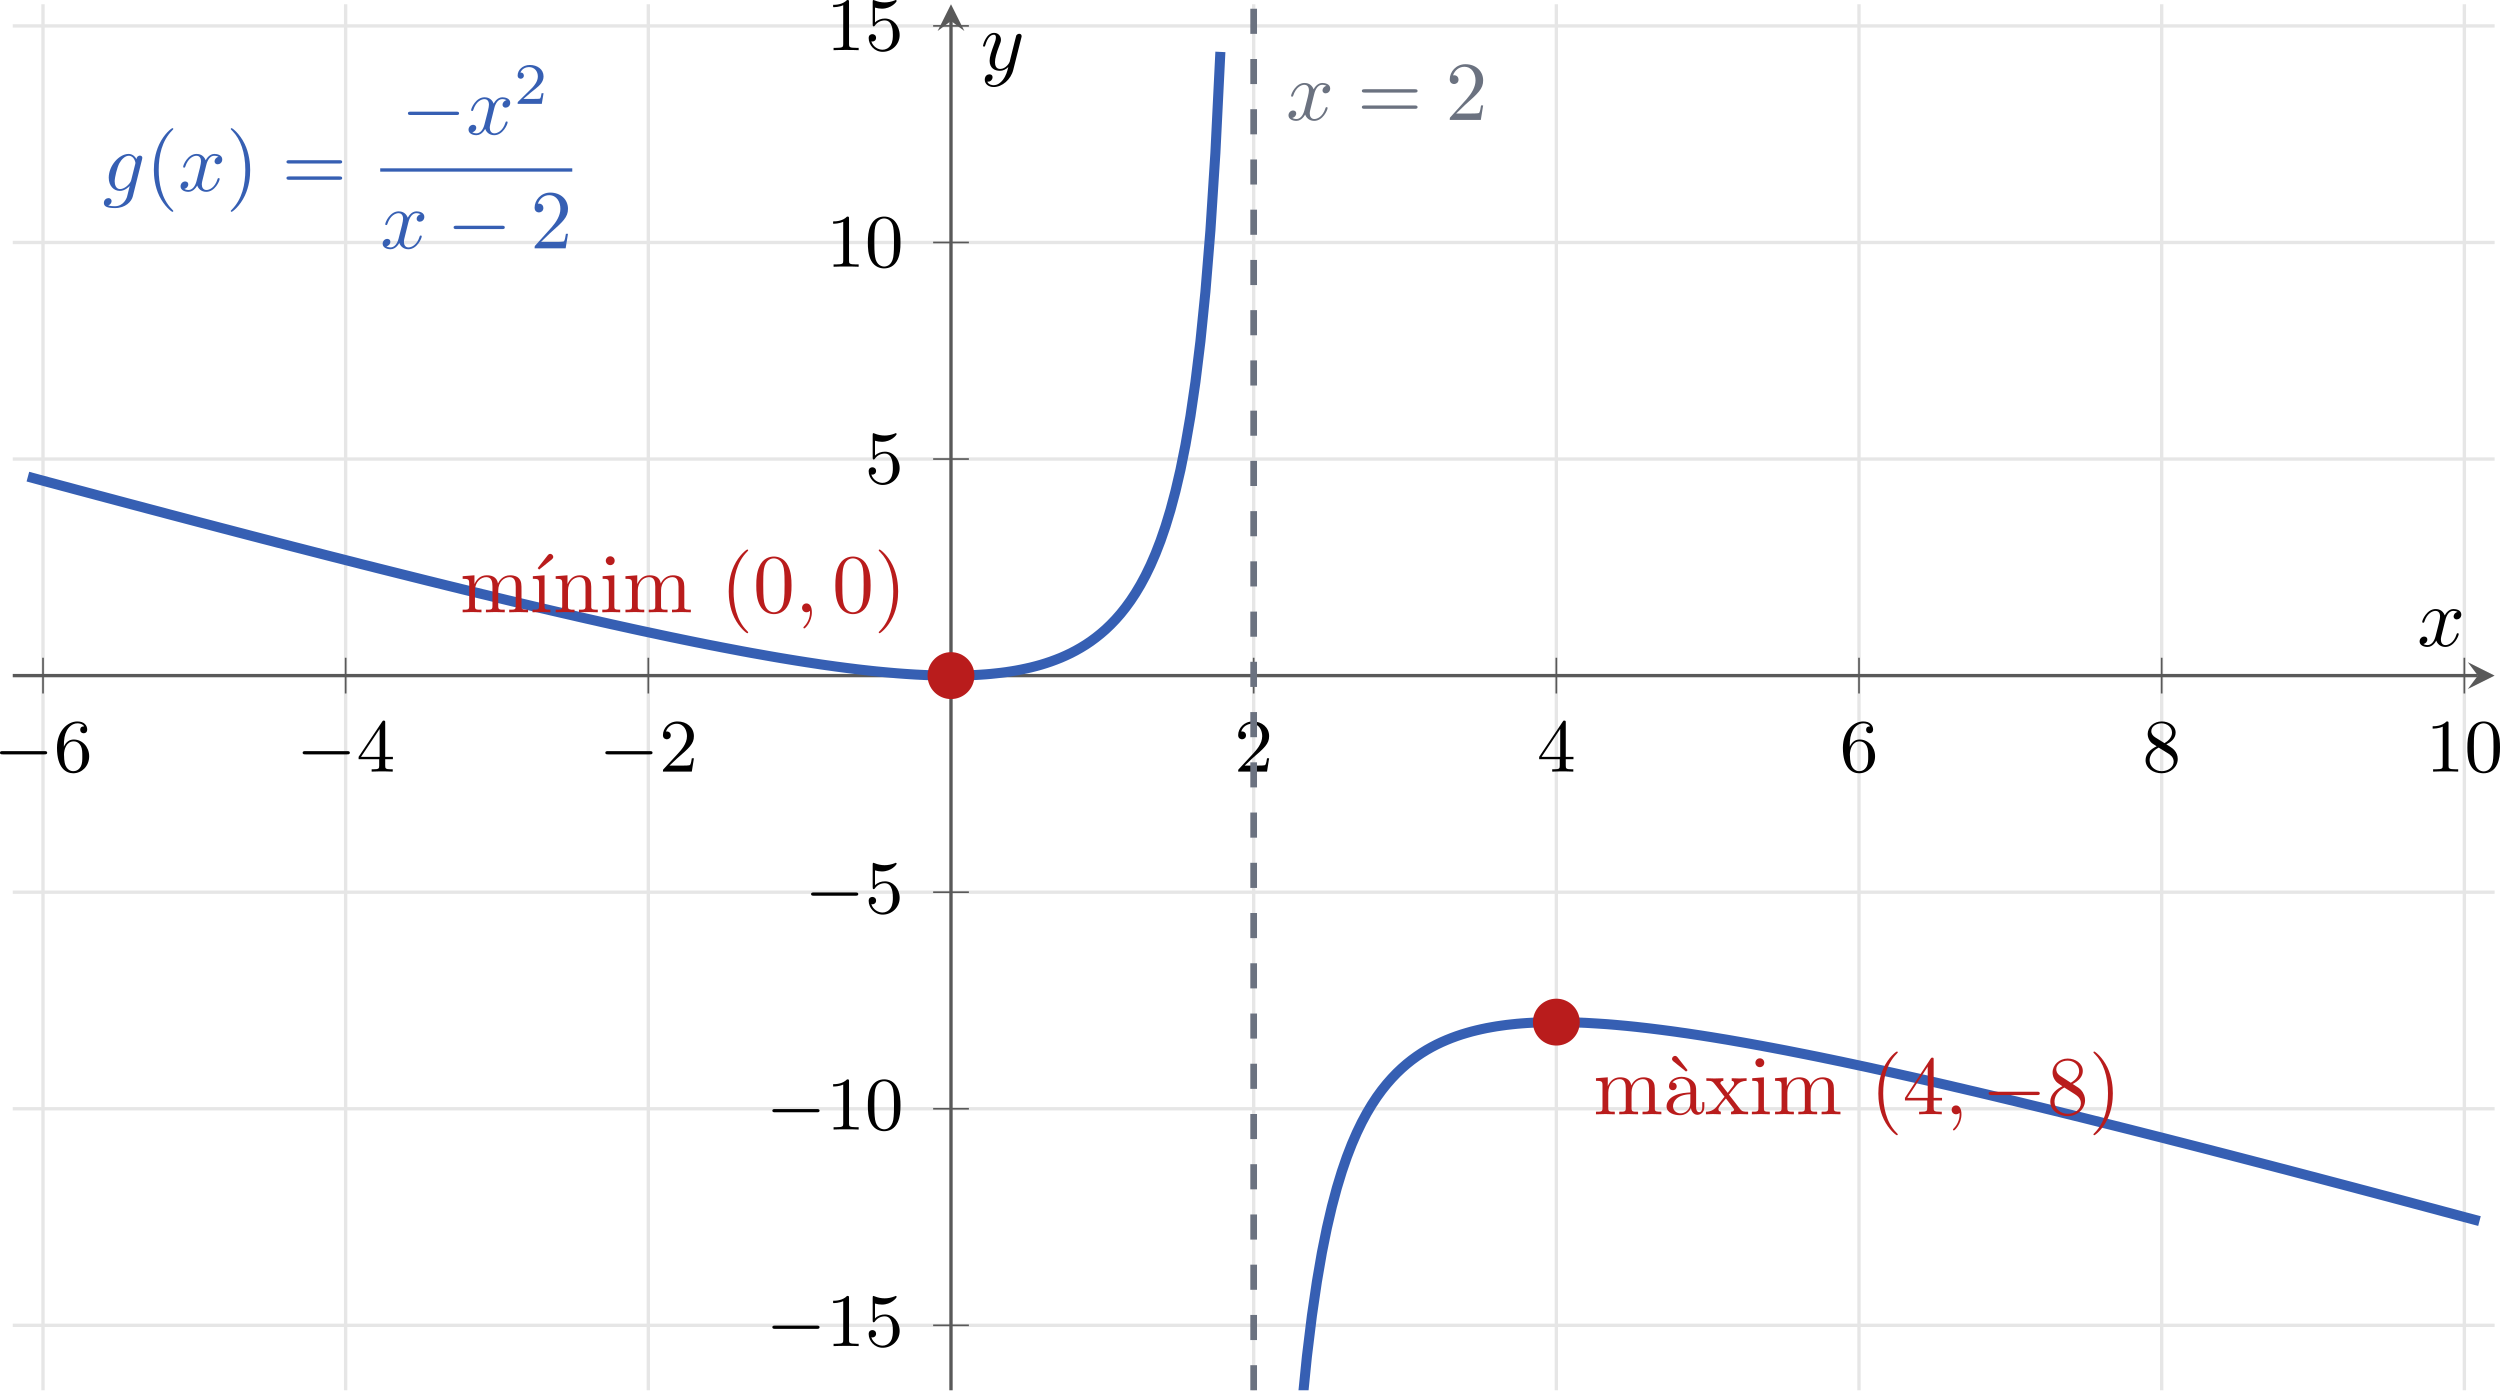
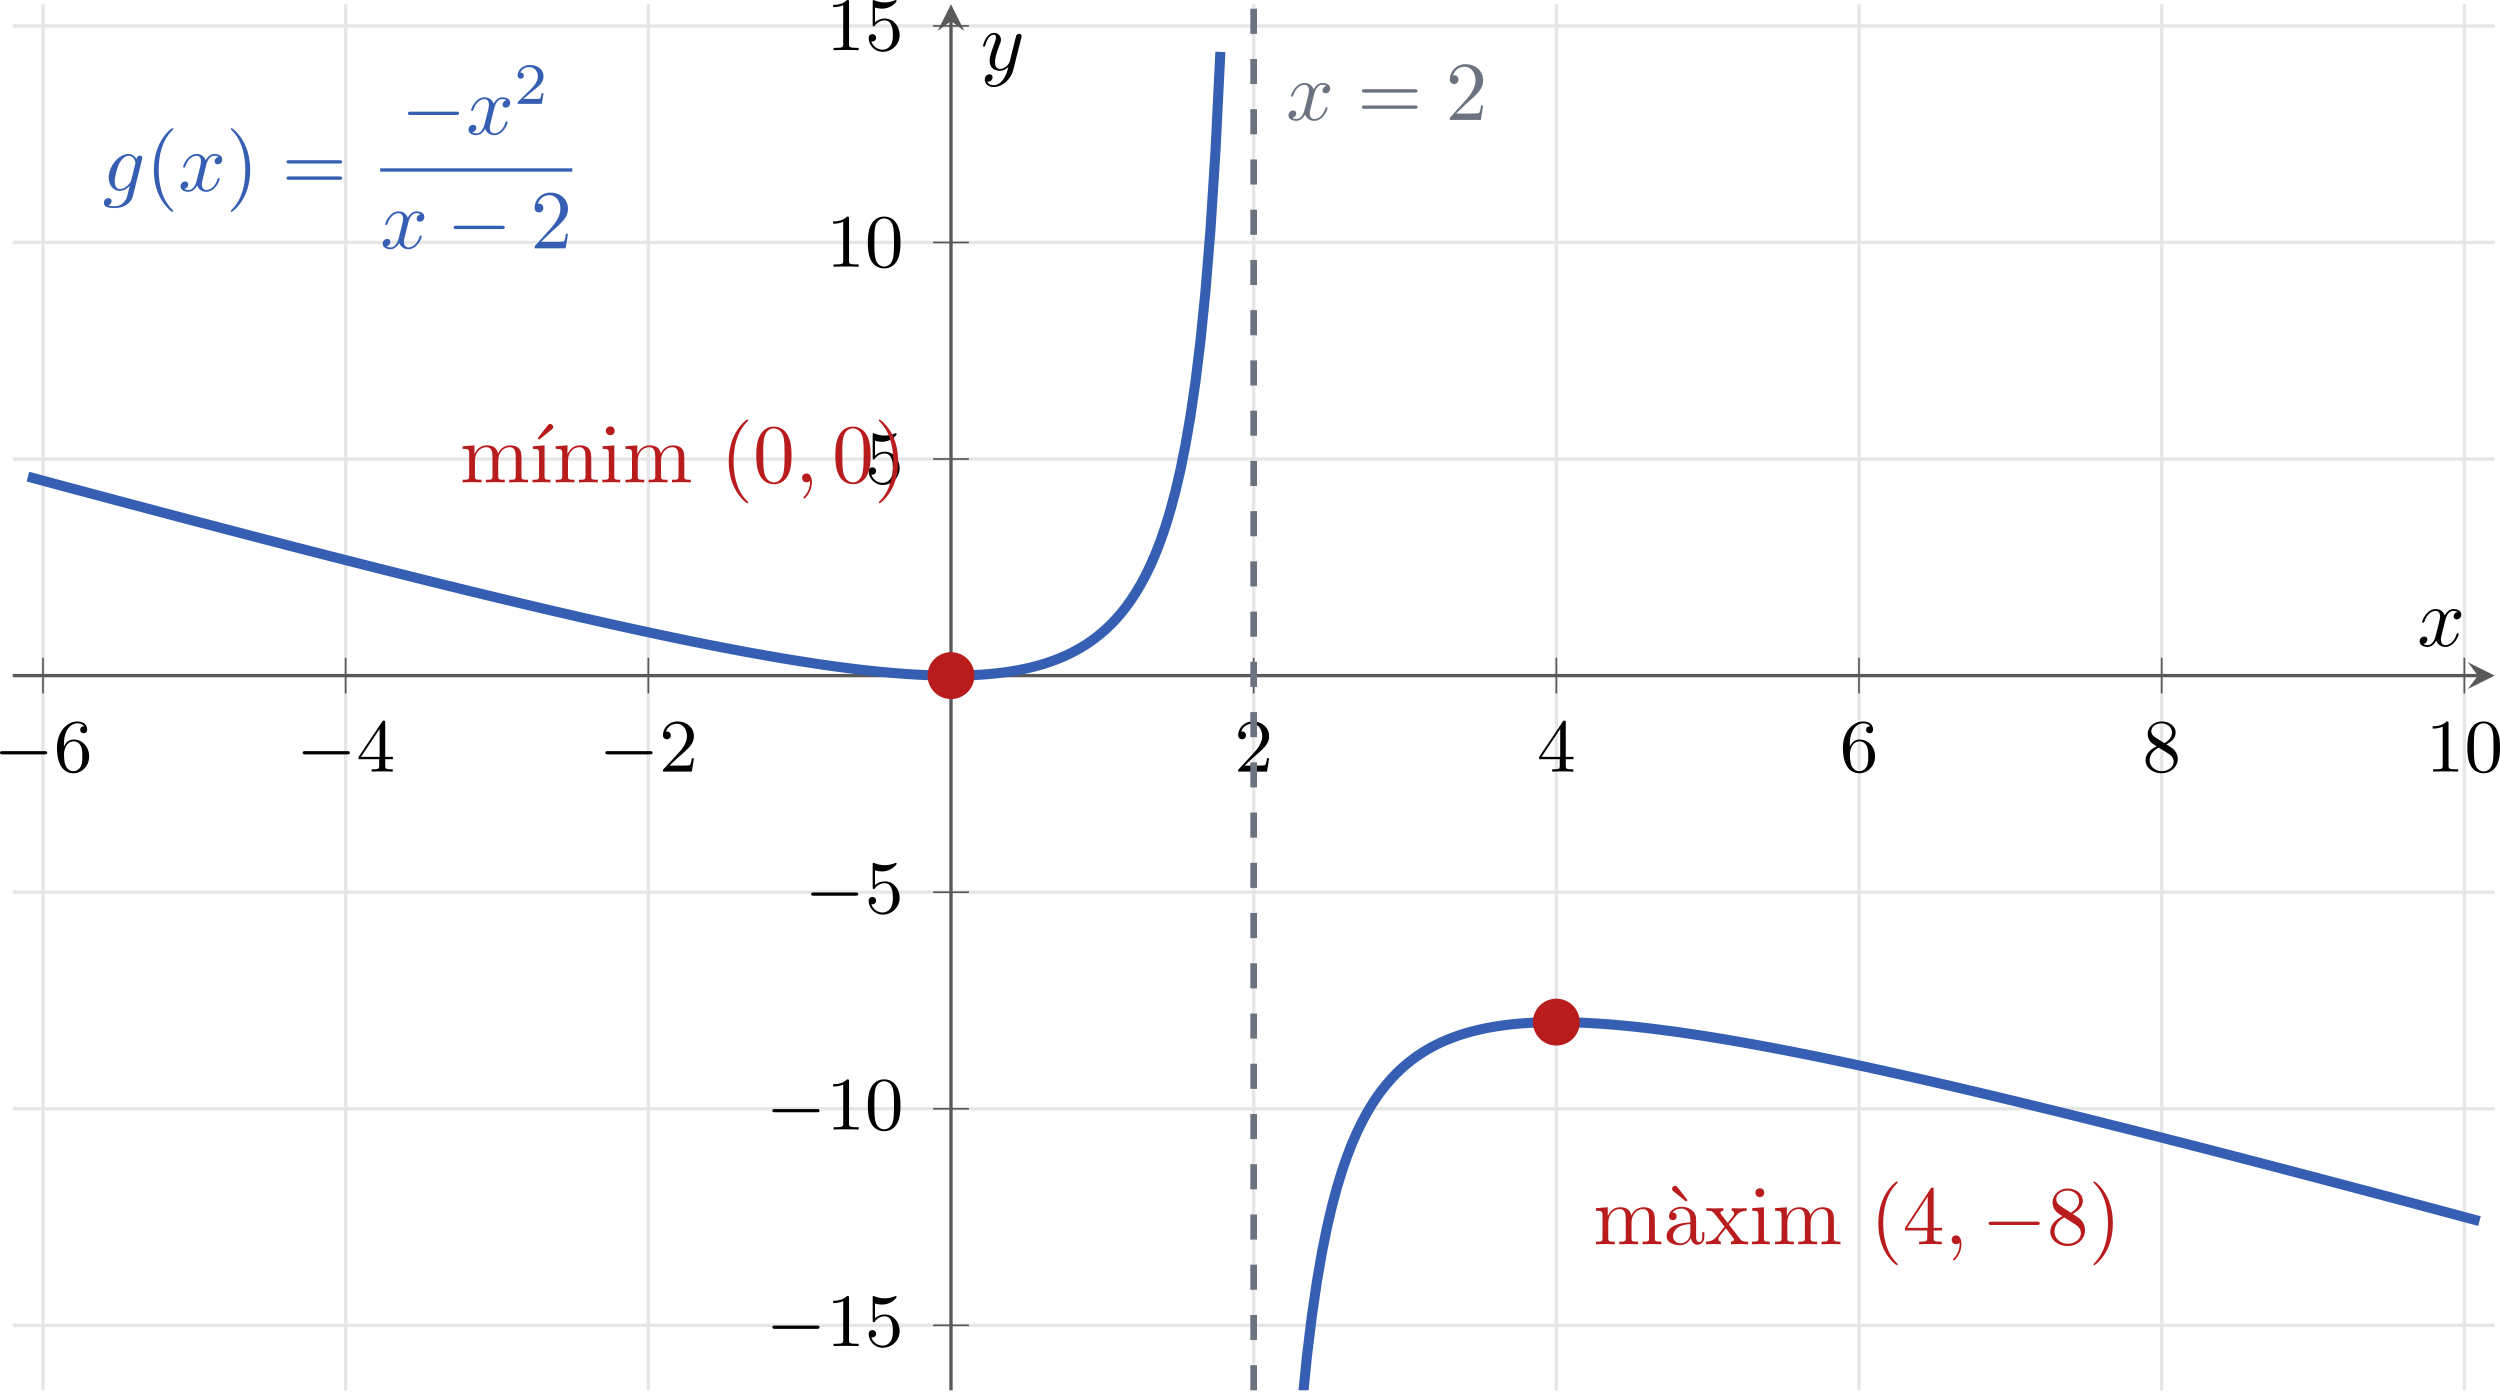
<svg xmlns="http://www.w3.org/2000/svg" xmlns:xlink="http://www.w3.org/1999/xlink" version="1.1" width="297.481pt" height="165.633pt" viewBox="-62.927 -63.891 297.481 165.633">
  <defs>
    <clipPath id="clip1">
      <path d="M-61.41 101.543H233.914V-63.387H-61.41Z" />
    </clipPath>
    <path id="g0-0" d="M6.052-2.053C6.214-2.053 6.384-2.053 6.384-2.251C6.384-2.439 6.205-2.439 6.052-2.439H1.103C.95-2.439 .771-2.439 .771-2.251C.771-2.053 .941-2.053 1.103-2.053H6.052Z" />
    <path id="g1-48" d="M4.241-2.869C4.241-3.47 4.214-4.241 3.9-4.914C3.506-5.756 2.824-5.972 2.304-5.972C1.766-5.972 1.085-5.756 .69-4.896C.403-4.277 .359-3.551 .359-2.869C.359-2.286 .377-1.417 .762-.708C1.184 .054 1.883 .197 2.295 .197C2.878 .197 3.542-.054 3.918-.879C4.187-1.479 4.241-2.152 4.241-2.869ZM2.304-.027C2.035-.027 1.39-.152 1.219-1.166C1.13-1.695 1.13-2.466 1.13-2.977C1.13-3.587 1.13-4.295 1.237-4.788C1.417-5.586 1.991-5.747 2.295-5.747C2.636-5.747 3.201-5.568 3.371-4.734C3.47-4.241 3.47-3.542 3.47-2.977C3.47-2.421 3.47-1.668 3.38-1.139C3.192-.117 2.529-.027 2.304-.027Z" />
    <path id="g1-49" d="M2.726-5.73C2.726-5.954 2.717-5.972 2.493-5.972C1.937-5.398 1.112-5.398 .834-5.398V-5.12C1.004-5.12 1.551-5.12 2.035-5.353V-.717C2.035-.386 2.008-.278 1.175-.278H.888V0C1.21-.027 2.008-.027 2.376-.027S3.551-.027 3.873 0V-.278H3.587C2.753-.278 2.726-.386 2.726-.717V-5.73Z" />
    <path id="g1-50" d="M4.142-1.587H3.891C3.873-1.47 3.802-.941 3.685-.798C3.631-.717 3.013-.717 2.833-.717H1.237L2.125-1.56C3.596-2.833 4.142-3.309 4.142-4.223C4.142-5.254 3.291-5.972 2.188-5.972C1.157-5.972 .457-5.156 .457-4.34C.457-3.891 .843-3.847 .924-3.847C1.121-3.847 1.39-3.99 1.39-4.313C1.39-4.582 1.201-4.779 .924-4.779C.879-4.779 .852-4.779 .816-4.77C1.031-5.407 1.605-5.694 2.089-5.694C3.004-5.694 3.318-4.842 3.318-4.223C3.318-3.309 2.627-2.564 2.197-2.098L.556-.323C.457-.224 .457-.206 .457 0H3.891L4.142-1.587Z" />
    <path id="g1-52" d="M.26-1.757V-1.479H2.708V-.708C2.708-.377 2.681-.278 2.008-.278H1.811V0C2.376-.027 3.004-.027 3.067-.027C3.111-.027 3.757-.027 4.322 0V-.278H4.125C3.452-.278 3.425-.377 3.425-.708V-1.479H4.34V-1.757H3.425V-5.828C3.425-6.007 3.425-6.07 3.255-6.07C3.147-6.07 3.138-6.061 3.058-5.936L.26-1.757ZM.547-1.757L2.762-5.075V-1.757H.547Z" />
    <path id="g1-53" d="M.933-3.093C.933-2.932 .933-2.833 1.058-2.833C1.13-2.833 1.157-2.869 1.21-2.95C1.479-3.327 1.91-3.542 2.376-3.542C3.335-3.542 3.335-2.161 3.335-1.838C3.335-1.56 3.335-1.004 3.084-.601C2.842-.224 2.466-.054 2.116-.054C1.587-.054 .986-.386 .771-1.049C.78-1.049 .834-1.031 .897-1.031C1.076-1.031 1.336-1.148 1.336-1.47C1.336-1.748 1.139-1.91 .897-1.91C.708-1.91 .457-1.802 .457-1.444C.457-.628 1.139 .197 2.134 .197C3.219 .197 4.142-.681 4.142-1.793C4.142-2.878 3.371-3.766 2.394-3.766C1.964-3.766 1.524-3.622 1.21-3.3V-5.066C1.479-4.985 1.757-4.94 2.035-4.94C3.138-4.94 3.784-5.738 3.784-5.855C3.784-5.936 3.73-5.972 3.685-5.972C3.667-5.972 3.649-5.972 3.569-5.927C3.147-5.756 2.735-5.685 2.358-5.685C1.973-5.685 1.569-5.756 1.157-5.927C1.067-5.972 1.049-5.972 1.04-5.972C.933-5.972 .933-5.882 .933-5.73V-3.093Z" />
    <path id="g1-54" d="M1.201-2.968C1.201-3.882 1.3-4.394 1.542-4.86C1.722-5.227 2.161-5.747 2.824-5.747C3.004-5.747 3.416-5.712 3.622-5.389C3.291-5.389 3.147-5.218 3.147-4.976C3.147-4.743 3.309-4.564 3.56-4.564S3.981-4.725 3.981-4.994C3.981-5.496 3.622-5.972 2.806-5.972C1.65-5.972 .386-4.833 .386-2.833C.386-.403 1.479 .197 2.322 .197C3.318 .197 4.214-.637 4.214-1.82C4.214-2.959 3.389-3.82 2.376-3.82C1.838-3.82 1.453-3.506 1.201-2.968ZM2.313-.054C1.802-.054 1.506-.475 1.399-.735C1.228-1.139 1.219-1.883 1.219-2.026C1.219-2.627 1.497-3.596 2.358-3.596C2.502-3.596 2.941-3.596 3.228-3.04C3.398-2.699 3.398-2.26 3.398-1.829S3.398-.959 3.228-.628C2.95-.117 2.555-.054 2.313-.054Z" />
    <path id="g1-56" d="M1.542-4.071C1.273-4.241 1.067-4.483 1.067-4.815C1.067-5.398 1.695-5.747 2.286-5.747C2.977-5.747 3.533-5.263 3.533-4.636S2.995-3.596 2.636-3.389L1.542-4.071ZM2.86-3.246C3.309-3.461 3.963-3.909 3.963-4.636C3.963-5.478 3.12-5.972 2.313-5.972C1.372-5.972 .637-5.299 .637-4.474C.637-4.133 .762-3.811 .977-3.551C1.13-3.38 1.184-3.344 1.704-3.013C.915-2.636 .386-2.089 .386-1.354C.386-.403 1.327 .197 2.295 .197C3.335 .197 4.214-.538 4.214-1.506C4.214-2.376 3.551-2.806 3.327-2.95C3.228-3.022 2.968-3.183 2.86-3.246ZM1.946-2.86L3.075-2.161C3.282-2.026 3.73-1.739 3.73-1.193C3.73-.484 3.013-.054 2.304-.054C1.524-.054 .87-.61 .87-1.354C.87-2 1.318-2.537 1.946-2.86Z" />
    <path id="g2-0" d="M6.565-2.291C6.735-2.291 6.914-2.291 6.914-2.491S6.735-2.69 6.565-2.69H1.176C1.006-2.69 .827-2.69 .827-2.491S1.006-2.291 1.176-2.291H6.565Z" />
    <path id="g3-59" d="M2.022-.01C2.022-.667 1.773-1.056 1.385-1.056C1.056-1.056 .857-.807 .857-.528C.857-.259 1.056 0 1.385 0C1.504 0 1.634-.04 1.733-.13C1.763-.149 1.773-.159 1.783-.159S1.803-.149 1.803-.01C1.803 .727 1.455 1.325 1.126 1.654C1.016 1.763 1.016 1.783 1.016 1.813C1.016 1.883 1.066 1.923 1.116 1.923C1.225 1.923 2.022 1.156 2.022-.01Z" />
    <path id="g3-103" d="M4.692-3.756C4.702-3.816 4.722-3.866 4.722-3.935C4.722-4.105 4.603-4.204 4.433-4.204C4.334-4.204 4.065-4.134 4.025-3.776C3.846-4.144 3.497-4.403 3.098-4.403C1.963-4.403 .727-3.009 .727-1.574C.727-.588 1.335 0 2.052 0C2.64 0 3.108-.468 3.208-.578L3.218-.568C3.009 .319 2.889 .727 2.889 .747C2.849 .837 2.511 1.823 1.455 1.823C1.265 1.823 .936 1.813 .658 1.724C.956 1.634 1.066 1.375 1.066 1.205C1.066 1.046 .956 .857 .687 .857C.468 .857 .149 1.036 .149 1.435C.149 1.843 .518 2.042 1.474 2.042C2.72 2.042 3.437 1.265 3.587 .667L4.692-3.756ZM3.397-1.275C3.337-1.016 3.108-.767 2.889-.578C2.68-.399 2.371-.219 2.082-.219C1.584-.219 1.435-.737 1.435-1.136C1.435-1.614 1.724-2.79 1.993-3.298C2.262-3.786 2.69-4.184 3.108-4.184C3.766-4.184 3.905-3.377 3.905-3.328S3.885-3.218 3.875-3.178L3.397-1.275Z" />
    <path id="g3-120" d="M3.328-3.009C3.387-3.268 3.616-4.184 4.314-4.184C4.364-4.184 4.603-4.184 4.812-4.055C4.533-4.005 4.334-3.756 4.334-3.517C4.334-3.357 4.443-3.168 4.712-3.168C4.932-3.168 5.25-3.347 5.25-3.746C5.25-4.264 4.663-4.403 4.324-4.403C3.746-4.403 3.397-3.875 3.278-3.646C3.029-4.304 2.491-4.403 2.202-4.403C1.166-4.403 .598-3.118 .598-2.869C.598-2.77 .697-2.77 .717-2.77C.797-2.77 .827-2.79 .847-2.879C1.186-3.935 1.843-4.184 2.182-4.184C2.371-4.184 2.72-4.095 2.72-3.517C2.72-3.208 2.55-2.54 2.182-1.146C2.022-.528 1.674-.11 1.235-.11C1.176-.11 .946-.11 .737-.239C.986-.289 1.205-.498 1.205-.777C1.205-1.046 .986-1.126 .837-1.126C.538-1.126 .289-.867 .289-.548C.289-.09 .787 .11 1.225 .11C1.883 .11 2.242-.588 2.271-.648C2.391-.279 2.75 .11 3.347 .11C4.374 .11 4.941-1.176 4.941-1.425C4.941-1.524 4.852-1.524 4.822-1.524C4.732-1.524 4.712-1.484 4.692-1.415C4.364-.349 3.686-.11 3.367-.11C2.979-.11 2.819-.428 2.819-.767C2.819-.986 2.879-1.205 2.989-1.644L3.328-3.009Z" />
    <path id="g3-121" d="M4.842-3.796C4.882-3.935 4.882-3.955 4.882-4.025C4.882-4.204 4.742-4.294 4.593-4.294C4.493-4.294 4.334-4.234 4.244-4.085C4.224-4.035 4.144-3.726 4.105-3.547C4.035-3.288 3.965-3.019 3.905-2.75L3.457-.956C3.417-.807 2.989-.11 2.331-.11C1.823-.11 1.714-.548 1.714-.917C1.714-1.375 1.883-1.993 2.222-2.869C2.381-3.278 2.421-3.387 2.421-3.587C2.421-4.035 2.102-4.403 1.604-4.403C.658-4.403 .289-2.959 .289-2.869C.289-2.77 .389-2.77 .408-2.77C.508-2.77 .518-2.79 .568-2.949C.837-3.885 1.235-4.184 1.574-4.184C1.654-4.184 1.823-4.184 1.823-3.866C1.823-3.616 1.724-3.357 1.654-3.168C1.255-2.112 1.076-1.544 1.076-1.076C1.076-.189 1.704 .11 2.291 .11C2.68 .11 3.019-.06 3.298-.339C3.168 .179 3.049 .667 2.65 1.196C2.391 1.534 2.012 1.823 1.554 1.823C1.415 1.823 .966 1.793 .797 1.405C.956 1.405 1.086 1.405 1.225 1.285C1.325 1.196 1.425 1.066 1.425 .877C1.425 .568 1.156 .528 1.056 .528C.827 .528 .498 .687 .498 1.176C.498 1.674 .936 2.042 1.554 2.042C2.58 2.042 3.606 1.136 3.885 .01L4.842-3.796Z" />
    <path id="g4-16" d="M1.763-4.403L.369-4.294V-3.985C1.016-3.985 1.106-3.925 1.106-3.437V-.757C1.106-.309 .996-.309 .329-.309V0C.648-.01 1.186-.03 1.425-.03C1.773-.03 2.122-.01 2.461 0V-.309C1.803-.309 1.763-.359 1.763-.747V-4.403Z" />
    <path id="g4-18" d="M2.74-5.081L2.919-5.25L1.724-6.785C1.694-6.824 1.584-6.954 1.425-6.954C1.245-6.954 1.066-6.775 1.066-6.595C1.066-6.476 1.136-6.376 1.235-6.296L2.74-5.081Z" />
    <path id="g4-19" d="M3.736-6.296C3.826-6.366 3.905-6.476 3.905-6.595C3.905-6.775 3.726-6.954 3.547-6.954C3.397-6.954 3.288-6.844 3.248-6.785L2.052-5.26L2.222-5.081L3.736-6.296Z" />
    <path id="g4-40" d="M3.298 2.391C3.298 2.361 3.298 2.341 3.128 2.172C1.883 .917 1.564-.966 1.564-2.491C1.564-4.224 1.943-5.958 3.168-7.203C3.298-7.323 3.298-7.342 3.298-7.372C3.298-7.442 3.258-7.472 3.198-7.472C3.098-7.472 2.202-6.795 1.614-5.529C1.106-4.433 .986-3.328 .986-2.491C.986-1.714 1.096-.508 1.644 .618C2.242 1.843 3.098 2.491 3.198 2.491C3.258 2.491 3.298 2.461 3.298 2.391Z" />
    <path id="g4-41" d="M2.879-2.491C2.879-3.268 2.77-4.473 2.222-5.599C1.624-6.824 .767-7.472 .667-7.472C.608-7.472 .568-7.432 .568-7.372C.568-7.342 .568-7.323 .757-7.143C1.733-6.157 2.301-4.573 2.301-2.491C2.301-.787 1.933 .966 .697 2.222C.568 2.341 .568 2.361 .568 2.391C.568 2.451 .608 2.491 .667 2.491C.767 2.491 1.664 1.813 2.252 .548C2.76-.548 2.879-1.654 2.879-2.491Z" />
    <path id="g4-48" d="M4.583-3.188C4.583-3.985 4.533-4.782 4.184-5.519C3.726-6.476 2.909-6.635 2.491-6.635C1.893-6.635 1.166-6.376 .757-5.45C.438-4.762 .389-3.985 .389-3.188C.389-2.441 .428-1.544 .837-.787C1.265 .02 1.993 .219 2.481 .219C3.019 .219 3.776 .01 4.214-.936C4.533-1.624 4.583-2.401 4.583-3.188ZM2.481 0C2.092 0 1.504-.249 1.325-1.205C1.215-1.803 1.215-2.72 1.215-3.308C1.215-3.945 1.215-4.603 1.295-5.141C1.484-6.326 2.232-6.416 2.481-6.416C2.809-6.416 3.467-6.237 3.656-5.25C3.756-4.692 3.756-3.935 3.756-3.308C3.756-2.56 3.756-1.883 3.646-1.245C3.497-.299 2.929 0 2.481 0Z" />
    <path id="g4-50" d="M1.265-.767L2.321-1.793C3.875-3.168 4.473-3.706 4.473-4.702C4.473-5.838 3.577-6.635 2.361-6.635C1.235-6.635 .498-5.719 .498-4.832C.498-4.274 .996-4.274 1.026-4.274C1.196-4.274 1.544-4.394 1.544-4.802C1.544-5.061 1.365-5.32 1.016-5.32C.936-5.32 .917-5.32 .887-5.31C1.116-5.958 1.654-6.326 2.232-6.326C3.138-6.326 3.567-5.519 3.567-4.702C3.567-3.905 3.068-3.118 2.521-2.501L.608-.369C.498-.259 .498-.239 .498 0H4.194L4.473-1.733H4.224C4.174-1.435 4.105-.996 4.005-.847C3.935-.767 3.278-.767 3.059-.767H1.265Z" />
    <path id="g4-52" d="M2.929-1.644V-.777C2.929-.418 2.909-.309 2.172-.309H1.963V0C2.371-.03 2.889-.03 3.308-.03S4.254-.03 4.663 0V-.309H4.453C3.716-.309 3.696-.418 3.696-.777V-1.644H4.692V-1.953H3.696V-6.486C3.696-6.685 3.696-6.745 3.537-6.745C3.447-6.745 3.417-6.745 3.337-6.625L.279-1.953V-1.644H2.929ZM2.989-1.953H.558L2.989-5.669V-1.953Z" />
    <path id="g4-56" d="M1.624-4.553C1.166-4.852 1.126-5.191 1.126-5.36C1.126-5.968 1.773-6.386 2.481-6.386C3.208-6.386 3.846-5.868 3.846-5.151C3.846-4.583 3.457-4.105 2.859-3.756L1.624-4.553ZM3.078-3.606C3.796-3.975 4.284-4.493 4.284-5.151C4.284-6.067 3.397-6.635 2.491-6.635C1.494-6.635 .687-5.898 .687-4.971C.687-4.792 .707-4.344 1.126-3.875C1.235-3.756 1.604-3.507 1.853-3.337C1.275-3.049 .418-2.491 .418-1.504C.418-.448 1.435 .219 2.481 .219C3.606 .219 4.553-.608 4.553-1.674C4.553-2.032 4.443-2.481 4.065-2.899C3.875-3.108 3.716-3.208 3.078-3.606ZM2.082-3.188L3.308-2.411C3.587-2.222 4.055-1.923 4.055-1.315C4.055-.578 3.308-.06 2.491-.06C1.634-.06 .917-.677 .917-1.504C.917-2.082 1.235-2.72 2.082-3.188Z" />
    <path id="g4-61" d="M6.844-3.258C6.994-3.258 7.183-3.258 7.183-3.457S6.994-3.656 6.854-3.656H.887C.747-3.656 .558-3.656 .558-3.457S.747-3.258 .897-3.258H6.844ZM6.854-1.325C6.994-1.325 7.183-1.325 7.183-1.524S6.994-1.724 6.844-1.724H.897C.747-1.724 .558-1.724 .558-1.524S.747-1.325 .887-1.325H6.854Z" />
    <path id="g4-97" d="M3.318-.757C3.357-.359 3.626 .06 4.095 .06C4.304 .06 4.912-.08 4.912-.887V-1.445H4.663V-.887C4.663-.309 4.413-.249 4.304-.249C3.975-.249 3.935-.697 3.935-.747V-2.74C3.935-3.158 3.935-3.547 3.577-3.915C3.188-4.304 2.69-4.463 2.212-4.463C1.395-4.463 .707-3.995 .707-3.337C.707-3.039 .907-2.869 1.166-2.869C1.445-2.869 1.624-3.068 1.624-3.328C1.624-3.447 1.574-3.776 1.116-3.786C1.385-4.134 1.873-4.244 2.192-4.244C2.68-4.244 3.248-3.856 3.248-2.969V-2.6C2.74-2.57 2.042-2.54 1.415-2.242C.667-1.903 .418-1.385 .418-.946C.418-.139 1.385 .11 2.012 .11C2.67 .11 3.128-.289 3.318-.757ZM3.248-2.391V-1.395C3.248-.448 2.531-.11 2.082-.11C1.594-.11 1.186-.458 1.186-.956C1.186-1.504 1.604-2.331 3.248-2.391Z" />
    <path id="g4-105" d="M1.763-4.403L.369-4.294V-3.985C1.016-3.985 1.106-3.925 1.106-3.437V-.757C1.106-.309 .996-.309 .329-.309V0C.648-.01 1.186-.03 1.425-.03C1.773-.03 2.122-.01 2.461 0V-.309C1.803-.309 1.763-.359 1.763-.747V-4.403ZM1.803-6.137C1.803-6.456 1.554-6.665 1.275-6.665C.966-6.665 .747-6.396 .747-6.137C.747-5.868 .966-5.609 1.275-5.609C1.554-5.609 1.803-5.818 1.803-6.137Z" />
    <path id="g4-109" d="M1.096-3.427V-.757C1.096-.309 .986-.309 .319-.309V0C.667-.01 1.176-.03 1.445-.03C1.704-.03 2.222-.01 2.56 0V-.309C1.893-.309 1.783-.309 1.783-.757V-2.59C1.783-3.626 2.491-4.184 3.128-4.184C3.756-4.184 3.866-3.646 3.866-3.078V-.757C3.866-.309 3.756-.309 3.088-.309V0C3.437-.01 3.945-.03 4.214-.03C4.473-.03 4.991-.01 5.33 0V-.309C4.663-.309 4.553-.309 4.553-.757V-2.59C4.553-3.626 5.26-4.184 5.898-4.184C6.526-4.184 6.635-3.646 6.635-3.078V-.757C6.635-.309 6.526-.309 5.858-.309V0C6.207-.01 6.715-.03 6.984-.03C7.243-.03 7.761-.01 8.1 0V-.309C7.582-.309 7.333-.309 7.323-.608V-2.511C7.323-3.367 7.323-3.676 7.014-4.035C6.874-4.204 6.545-4.403 5.968-4.403C5.131-4.403 4.692-3.806 4.523-3.427C4.384-4.294 3.646-4.403 3.198-4.403C2.471-4.403 2.002-3.975 1.724-3.357V-4.403L.319-4.294V-3.985C1.016-3.985 1.096-3.915 1.096-3.427Z" />
    <path id="g4-110" d="M1.096-3.427V-.757C1.096-.309 .986-.309 .319-.309V0C.667-.01 1.176-.03 1.445-.03C1.704-.03 2.222-.01 2.56 0V-.309C1.893-.309 1.783-.309 1.783-.757V-2.59C1.783-3.626 2.491-4.184 3.128-4.184C3.756-4.184 3.866-3.646 3.866-3.078V-.757C3.866-.309 3.756-.309 3.088-.309V0C3.437-.01 3.945-.03 4.214-.03C4.473-.03 4.991-.01 5.33 0V-.309C4.812-.309 4.563-.309 4.553-.608V-2.511C4.553-3.367 4.553-3.676 4.244-4.035C4.105-4.204 3.776-4.403 3.198-4.403C2.471-4.403 2.002-3.975 1.724-3.357V-4.403L.319-4.294V-3.985C1.016-3.985 1.096-3.915 1.096-3.427Z" />
    <path id="g4-120" d="M2.859-2.341C3.158-2.72 3.537-3.208 3.776-3.467C4.085-3.826 4.493-3.975 4.961-3.985V-4.294C4.702-4.274 4.403-4.264 4.144-4.264C3.846-4.264 3.318-4.284 3.188-4.294V-3.985C3.397-3.965 3.477-3.836 3.477-3.676S3.377-3.387 3.328-3.328L2.71-2.55L1.933-3.557C1.843-3.656 1.843-3.676 1.843-3.736C1.843-3.885 1.993-3.975 2.192-3.985V-4.294C1.933-4.284 1.275-4.264 1.116-4.264C.907-4.264 .438-4.274 .169-4.294V-3.985C.867-3.985 .877-3.975 1.345-3.377L2.331-2.092L1.395-.907C.917-.329 .329-.309 .12-.309V0C.379-.02 .687-.03 .946-.03C1.235-.03 1.654-.01 1.893 0V-.309C1.674-.339 1.604-.468 1.604-.618C1.604-.837 1.893-1.166 2.501-1.883L3.258-.887C3.337-.777 3.467-.618 3.467-.558C3.467-.468 3.377-.319 3.108-.309V0C3.407-.01 3.965-.03 4.184-.03C4.453-.03 4.842-.02 5.141 0V-.309C4.603-.309 4.423-.329 4.194-.618L2.859-2.341Z" />
    <path id="g5-50" d="M3.522-1.269H3.285C3.264-1.116 3.194-.704 3.103-.635C3.048-.593 2.511-.593 2.413-.593H1.13C1.862-1.241 2.106-1.437 2.525-1.764C3.041-2.176 3.522-2.608 3.522-3.271C3.522-4.115 2.783-4.631 1.89-4.631C1.025-4.631 .439-4.024 .439-3.382C.439-3.027 .739-2.992 .809-2.992C.976-2.992 1.179-3.11 1.179-3.361C1.179-3.487 1.13-3.731 .767-3.731C.983-4.226 1.458-4.38 1.785-4.38C2.483-4.38 2.845-3.836 2.845-3.271C2.845-2.664 2.413-2.183 2.19-1.932L.509-.272C.439-.209 .439-.195 .439 0H3.313L3.522-1.269Z" />
  </defs>
  <g id="page1">
    <path d="M-57.809 101.543V-63.387M-21.797 101.543V-63.387M14.219 101.543V-63.387M86.25 101.543V-63.387M122.266 101.543V-63.387M158.281 101.543V-63.387M194.297 101.543V-63.387M230.313 101.543V-63.387" stroke="#e6e6e6" fill="none" stroke-width=".399" stroke-miterlimit="10" />
    <path d="M-61.41 93.812H233.914M-61.41 68.043H233.914M-61.41 42.273H233.914M-61.41-9.27H233.914M-61.41-35.039H233.914M-61.41-60.809H233.914" stroke="#e6e6e6" fill="none" stroke-width=".399" stroke-miterlimit="10" />
    <path d="M-57.809 18.629V14.375M-21.797 18.629V14.375M14.219 18.629V14.375M86.25 18.629V14.375M122.266 18.629V14.375M158.281 18.629V14.375M194.297 18.629V14.375M230.313 18.629V14.375" stroke="#595959" fill="none" stroke-width=".199" stroke-miterlimit="10" />
    <path d="M48.109 93.812H52.363M48.109 68.043H52.363M48.109 42.273H52.363M48.109-9.27H52.363M48.109-35.039H52.363M48.109-60.809H52.363" stroke="#595959" fill="none" stroke-width=".199" stroke-miterlimit="10" />
    <path d="M-61.41 16.5H231.922" stroke="#595959" fill="none" stroke-width=".399" stroke-miterlimit="10" />
    <path d="M233.914 16.5L230.726 14.906L231.922 16.5L230.726 18.094" fill="#595959" />
    <path d="M50.234 101.543V-61.395" stroke="#595959" fill="none" stroke-width=".399" stroke-miterlimit="10" />
    <path d="M50.234-63.387L48.641-60.199L50.234-61.395L51.828-60.199" fill="#595959" />
    <g transform="matrix(1 0 0 1 -7.8927 -103.8351)">
      <use x="-55.806" y="131.761" xlink:href="#g0-0" />
      <use x="-48.638" y="131.761" xlink:href="#g1-54" />
    </g>
    <g transform="matrix(1 0 0 1 28.1228 -103.8351)">
      <use x="-55.806" y="131.761" xlink:href="#g0-0" />
      <use x="-48.638" y="131.761" xlink:href="#g1-52" />
    </g>
    <g transform="matrix(1 0 0 1 64.13826 -103.8351)">
      <use x="-55.806" y="131.761" xlink:href="#g0-0" />
      <use x="-48.638" y="131.761" xlink:href="#g1-50" />
    </g>
    <g transform="matrix(1 0 0 1 139.7529 -103.8351)">
      <use x="-55.806" y="131.761" xlink:href="#g1-50" />
    </g>
    <g transform="matrix(1 0 0 1 175.7685 -103.8351)">
      <use x="-55.806" y="131.761" xlink:href="#g1-52" />
    </g>
    <g transform="matrix(1 0 0 1 211.7835 -103.8351)">
      <use x="-55.806" y="131.761" xlink:href="#g1-54" />
    </g>
    <g transform="matrix(1 0 0 1 247.7995 -103.8351)">
      <use x="-55.806" y="131.761" xlink:href="#g1-56" />
    </g>
    <g transform="matrix(1 0 0 1 281.5105 -103.8351)">
      <use x="-55.806" y="131.761" xlink:href="#g1-49" />
      <use x="-51.198" y="131.761" xlink:href="#g1-48" />
    </g>
    <g transform="matrix(1 0 0 1 84.0124 -35.4751)">
      <use x="-55.806" y="131.761" xlink:href="#g0-0" />
      <use x="-48.638" y="131.761" xlink:href="#g1-49" />
      <use x="-44.03" y="131.761" xlink:href="#g1-53" />
    </g>
    <g transform="matrix(1 0 0 1 84.0124 -61.2452)">
      <use x="-55.806" y="131.761" xlink:href="#g0-0" />
      <use x="-48.638" y="131.761" xlink:href="#g1-49" />
      <use x="-44.03" y="131.761" xlink:href="#g1-48" />
    </g>
    <g transform="matrix(1 0 0 1 88.6201 -87.0153)">
      <use x="-55.806" y="131.761" xlink:href="#g0-0" />
      <use x="-48.638" y="131.761" xlink:href="#g1-53" />
    </g>
    <g transform="matrix(1 0 0 1 95.7876 -138.1403)">
      <use x="-55.806" y="131.761" xlink:href="#g1-53" />
    </g>
    <g transform="matrix(1 0 0 1 91.1799 -163.9103)">
      <use x="-55.806" y="131.761" xlink:href="#g1-49" />
      <use x="-51.198" y="131.761" xlink:href="#g1-48" />
    </g>
    <g transform="matrix(1 0 0 1 91.1799 -189.6804)">
      <use x="-55.806" y="131.761" xlink:href="#g1-49" />
      <use x="-51.198" y="131.761" xlink:href="#g1-53" />
    </g>
    <path d="M86.25 101.543V-63.387" stroke="#6b7280" fill="none" stroke-width=".797" stroke-miterlimit="10" stroke-dasharray="2.989 2.989" clip-path="url(#clip1)" />
    <path d="M-59.609-7.176L-59.016-7.016L-58.426-6.856L-57.832-6.696L-57.238-6.535L-56.645-6.379L-56.051-6.219L-55.457-6.059L-54.863-5.903L-54.27-5.742L-53.676-5.582L-53.082-5.426L-52.488-5.266L-51.895-5.11L-51.301-4.949L-50.707-4.793L-50.113-4.633L-49.52-4.477L-48.926-4.317L-48.332-4.16L-47.738-4L-47.145-3.844L-46.551-3.688L-45.957-3.532L-45.363-3.371L-44.77-3.215L-44.176-3.059L-43.582-2.903L-42.988-2.742L-42.395-2.586L-41.801-2.43L-41.207-2.274L-40.613-2.117L-40.02-1.961L-39.426-1.805L-38.832-1.649L-38.238-1.496L-37.645-1.34L-37.051-1.184L-36.457-1.028L-35.863-.875L-35.27-.719L-34.676-.563L-34.082-.41L-33.488-.254L-32.895-.098L-32.301 .054L-31.707 .211L-31.113 .363L-30.52 .515L-29.926 .672L-29.332 .824L-28.738 .976L-28.145 1.133L-27.551 1.285L-26.957 1.437L-26.363 1.59L-25.77 1.742L-25.176 1.894L-24.582 2.047L-23.988 2.199L-23.395 2.351L-22.801 2.5L-22.207 2.652L-21.613 2.804L-21.02 2.953L-20.426 3.105L-19.832 3.258L-19.238 3.406L-18.645 3.554L-18.051 3.707L-17.457 3.855L-16.863 4.004L-16.27 4.152L-15.676 4.301L-15.082 4.449L-14.488 4.597L-13.895 4.746L-13.301 4.894L-12.707 5.043L-12.113 5.191L-11.52 5.336L-10.926 5.484L-10.332 5.629L-9.738 5.777L-9.145 5.922L-8.551 6.066L-7.957 6.215L-7.363 6.359L-6.769 6.504L-6.176 6.648L-5.582 6.793L-4.988 6.933L-4.394 7.078L-3.801 7.222L-3.207 7.363L-2.613 7.508L-2.019 7.648L-1.426 7.789L-.832 7.929L-.238 8.07L.355 8.211L.949 8.351L1.543 8.492L2.137 8.629L2.731 8.769L3.324 8.906L3.918 9.043L4.512 9.179L5.106 9.316L5.699 9.453L6.293 9.59L6.887 9.726L7.481 9.859L8.074 9.992L8.668 10.129L9.262 10.261L9.855 10.394L10.449 10.523L11.043 10.656L11.637 10.785L12.23 10.918L12.824 11.047L13.418 11.176L14.012 11.301L14.605 11.429L15.199 11.554L15.793 11.683L16.387 11.808L16.98 11.933L17.574 12.054L18.168 12.179L18.762 12.301L19.355 12.422L19.949 12.543L20.543 12.66L21.137 12.781L21.73 12.898L22.324 13.011L22.918 13.129L23.512 13.242L24.105 13.355L24.699 13.468L25.293 13.582L25.887 13.691L26.48 13.801L27.074 13.906L27.668 14.011L28.262 14.117L28.855 14.222L29.449 14.324L30.043 14.426L30.637 14.523L31.23 14.621L31.824 14.718L32.418 14.812L33.012 14.906L33.605 14.996L34.199 15.086L34.789 15.176L35.387 15.261L35.98 15.343L36.57 15.426L37.164 15.504L37.758 15.582L38.352 15.656L38.945 15.73L39.539 15.801L40.133 15.867L40.727 15.933L41.32 15.996L41.914 16.054L42.508 16.109L43.102 16.164L43.695 16.215L44.289 16.261L44.883 16.304L45.477 16.343L46.07 16.379L46.664 16.41L47.258 16.437L47.852 16.461L48.445 16.476L49.039 16.492L49.633 16.5H50.227H50.82L51.414 16.488L52.008 16.476L52.602 16.453L53.195 16.426L53.789 16.39L54.383 16.347L54.977 16.297L55.57 16.234L56.164 16.168L56.758 16.09L57.352 16L57.945 15.902L58.539 15.789L59.133 15.664L59.727 15.531L60.32 15.379L60.914 15.215L61.508 15.031L62.102 14.832L62.695 14.613L63.289 14.379L63.883 14.117L64.477 13.836L65.07 13.527L65.664 13.191L66.258 12.828L66.852 12.429L67.445 11.992L68.039 11.519L68.633 11.004L69.227 10.437L69.82 9.82L70.414 9.144L71.008 8.398L71.602 7.582L72.195 6.683L72.789 5.687L73.383 4.586L73.977 3.359L74.57 1.992L75.164 .461L75.758-1.266L76.352-3.219L76.945-5.442L77.539-7.989L78.133-10.938L78.727-14.375L79.32-18.43L79.914-23.278L80.508-29.164L81.102-36.449L81.695-45.672L82.289-57.715" stroke="#365fb3" fill="none" stroke-width="1.196" stroke-miterlimit="10" clip-path="url(#clip1)" />
    <path d="M90.215 131.961L90.809 119.918L91.402 110.691L91.996 103.406L92.586 97.519L93.18 92.668L93.774 88.613L94.367 85.172L94.961 82.226L95.555 79.679L96.149 77.453L96.742 75.504L97.336 73.777L97.93 72.246L98.524 70.879L99.117 69.652L99.711 68.55L100.305 67.554L100.899 66.652L101.492 65.836L102.086 65.094L102.68 64.418L103.274 63.797L103.867 63.234L104.461 62.715L105.055 62.242L105.649 61.808L106.242 61.41L106.836 61.043L107.43 60.707L108.024 60.398L108.617 60.117L109.211 59.859L109.805 59.621L110.399 59.402L110.992 59.203L111.586 59.023L112.18 58.855L112.774 58.707L113.367 58.57L113.961 58.445L114.555 58.336L115.149 58.234L115.742 58.148L116.336 58.066L116.93 58L117.524 57.937L118.117 57.886L118.711 57.843L119.305 57.808L119.899 57.781L120.492 57.758L121.086 57.746L121.68 57.734H122.274H122.867L123.461 57.746L124.055 57.758L124.649 57.777L125.242 57.797L125.836 57.824L126.43 57.859L127.024 57.894L127.617 57.933L128.211 57.972L128.805 58.019L129.399 58.07L129.992 58.125L130.586 58.179L131.18 58.238L131.774 58.3L132.367 58.367L132.961 58.433L133.555 58.504L134.149 58.578L134.742 58.652L135.336 58.73L135.93 58.808L136.524 58.89L137.117 58.976L137.711 59.058L138.305 59.148L138.899 59.238L139.492 59.328L140.086 59.422L140.68 59.515L141.274 59.613L141.867 59.711L142.461 59.808L143.055 59.91L143.649 60.015L144.242 60.117L144.836 60.222L145.43 60.328L146.024 60.437L146.617 60.543L147.211 60.656L147.805 60.765L148.399 60.879L148.992 60.992L149.586 61.105L150.18 61.222L150.774 61.34L151.367 61.457L151.961 61.574L152.555 61.695L153.149 61.812L153.742 61.933L154.336 62.058L154.93 62.179L155.524 62.304L156.117 62.425L156.711 62.554L157.305 62.679L157.899 62.804L158.492 62.933L159.086 63.058L159.68 63.187L160.274 63.32L160.867 63.449L161.461 63.578L162.055 63.711L162.649 63.843L163.242 63.976L163.836 64.109L164.43 64.242L165.024 64.375L165.617 64.511L166.211 64.644L166.805 64.781L167.399 64.918L167.992 65.054L168.586 65.191L169.18 65.328L169.774 65.469L170.367 65.605L170.961 65.746L171.555 65.886L172.149 66.023L172.742 66.164L173.336 66.304L173.93 66.445L174.524 66.586L175.117 66.73L175.711 66.871L176.305 67.015L176.899 67.156L177.492 67.3L178.086 67.445L178.68 67.59L179.274 67.734L179.867 67.875L180.461 68.023L181.055 68.168L181.649 68.312L182.242 68.457L182.836 68.605L183.43 68.75L184.024 68.898L184.617 69.043L185.211 69.191L185.805 69.34L186.395 69.488L186.992 69.636L187.582 69.785L188.176 69.933L188.77 70.082L189.363 70.23L189.957 70.379L190.551 70.527L191.145 70.679L191.738 70.828L192.332 70.98L192.926 71.129L193.52 71.281L194.113 71.429L194.707 71.582L195.301 71.734L195.895 71.886L196.488 72.035L197.082 72.187L197.676 72.34L198.27 72.492L198.863 72.644L199.457 72.797L200.051 72.949L200.645 73.105L201.238 73.257L201.832 73.41L202.426 73.562L203.02 73.719L203.613 73.871L204.207 74.027L204.801 74.179L205.395 74.336L205.988 74.488L206.582 74.644L207.176 74.797L207.77 74.953L208.363 75.109L208.957 75.261L209.551 75.418L210.145 75.574L210.738 75.73L211.332 75.886L211.926 76.043L212.52 76.195L213.113 76.355L213.707 76.511L214.301 76.668L214.895 76.824L215.488 76.98L216.082 77.136L216.676 77.293L217.27 77.449L217.863 77.609L218.457 77.765L219.051 77.922L219.645 78.078L220.238 78.238L220.832 78.394L221.426 78.55L222.02 78.711L222.613 78.867L223.207 79.027L223.801 79.183L224.395 79.344L224.988 79.5L225.582 79.66L226.176 79.82L226.77 79.976L227.363 80.136L227.957 80.297L228.551 80.453L229.145 80.613L229.738 80.773L230.332 80.937L230.926 81.09L231.52 81.25L232.113 81.406" stroke="#365fb3" fill="none" stroke-width="1.196" stroke-miterlimit="10" clip-path="url(#clip1)" />
    <g fill="#6b7280" transform="matrix(1 0 0 1 145.9113 -181.3782)">
      <use x="-55.806" y="131.761" xlink:href="#g3-120" />
      <use x="-47.344" y="131.761" xlink:href="#g4-61" />
      <use x="-36.828" y="131.761" xlink:href="#g4-50" />
    </g>
-     <g fill="#b91c1c" transform="matrix(1 0 0 1 47.61195 -122.7938)">
+     <g fill="#b91c1c" transform="matrix(1 0 0 1 47.61195 -138.2558)">
      <use x="-55.806" y="131.761" xlink:href="#g4-109" />
      <use x="-48.61" y="131.761" xlink:href="#g4-19" />
      <use x="-47.503" y="131.761" xlink:href="#g4-16" />
      <use x="-44.736" y="131.761" xlink:href="#g4-110" />
      <use x="-39.201" y="131.761" xlink:href="#g4-105" />
      <use x="-36.434" y="131.761" xlink:href="#g4-109" />
      <use x="-24.811" y="131.761" xlink:href="#g4-40" />
      <use x="-20.936" y="131.761" xlink:href="#g4-48" />
      <use x="-15.955" y="131.761" xlink:href="#g3-59" />
      <use x="-11.527" y="131.761" xlink:href="#g4-48" />
      <use x="-6.546" y="131.761" xlink:href="#g4-41" />
    </g>
-     <g fill="#b91c1c" transform="matrix(1 0 0 1 182.4675 -63.0577)">
+     <g fill="#b91c1c" transform="matrix(1 0 0 1 182.4675 -47.5957)">
      <use x="-55.806" y="131.761" xlink:href="#g4-109" />
      <use x="-47.503" y="131.761" xlink:href="#g4-18" />
      <use x="-47.503" y="131.761" xlink:href="#g4-97" />
      <use x="-42.522" y="131.761" xlink:href="#g4-120" />
      <use x="-37.264" y="131.761" xlink:href="#g4-105" />
      <use x="-34.496" y="131.761" xlink:href="#g4-109" />
      <use x="-22.873" y="131.761" xlink:href="#g4-40" />
      <use x="-18.999" y="131.761" xlink:href="#g4-52" />
      <use x="-14.018" y="131.761" xlink:href="#g3-59" />
      <use x="-9.59" y="131.761" xlink:href="#g2-0" />
      <use x="-1.841" y="131.761" xlink:href="#g4-56" />
      <use x="3.14" y="131.761" xlink:href="#g4-41" />
    </g>
    <g fill="#365fb3" transform="matrix(1 0 0 1 5.0909 -172.9341)">
      <use x="-55.806" y="131.761" xlink:href="#g3-103" />
      <use x="-50.696" y="131.761" xlink:href="#g4-40" />
      <use x="-46.822" y="131.761" xlink:href="#g3-120" />
      <use x="-41.128" y="131.761" xlink:href="#g4-41" />
      <use x="-34.486" y="131.761" xlink:href="#g4-61" />
      <use x="-20.305" y="125.021" xlink:href="#g2-0" />
      <use x="-12.556" y="125.021" xlink:href="#g3-120" />
      <use x="-6.862" y="121.405" xlink:href="#g5-50" />
    </g>
    <rect x="-22.775" y="129.071" height=".398" width="22.852" transform="matrix(1 0 0 1 5.0909 -172.9341)" fill="#365fb3" />
    <g fill="#365fb3" transform="matrix(1 0 0 1 5.0909 -172.9341)">
      <use x="-22.775" y="138.594" xlink:href="#g3-120" />
      <use x="-14.867" y="138.594" xlink:href="#g2-0" />
      <use x="-4.904" y="138.594" xlink:href="#g4-50" />
    </g>
    <path d="M52.824 16.5C52.824 15.07 51.668 13.91 50.234 13.91C48.805 13.91 47.645 15.07 47.645 16.5C47.645 17.933 48.805 19.093 50.234 19.093C51.668 19.093 52.824 17.933 52.824 16.5Z" fill="#b91c1c" />
    <path d="M52.824 16.5C52.824 15.07 51.668 13.91 50.234 13.91C48.805 13.91 47.645 15.07 47.645 16.5C47.645 17.933 48.805 19.093 50.234 19.093C51.668 19.093 52.824 17.933 52.824 16.5Z" stroke="#b91c1c" fill="none" stroke-width=".399" stroke-miterlimit="10" />
    <path d="M124.856 57.734C124.856 56.304 123.699 55.144 122.266 55.144C120.836 55.144 119.676 56.304 119.676 57.734S120.836 60.324 122.266 60.324C123.699 60.324 124.856 59.164 124.856 57.734Z" fill="#b91c1c" />
    <path d="M124.856 57.734C124.856 56.304 123.699 55.144 122.266 55.144C120.836 55.144 119.676 56.304 119.676 57.734S120.836 60.324 122.266 60.324C123.699 60.324 124.856 59.164 124.856 57.734Z" stroke="#b91c1c" fill="none" stroke-width=".399" stroke-miterlimit="10" />
    <g transform="matrix(1 0 0 1 280.5065 -118.7791)">
      <use x="-55.806" y="131.761" xlink:href="#g3-120" />
    </g>
    <g transform="matrix(1 0 0 1 109.5611 -187.3373)">
      <use x="-55.806" y="131.761" xlink:href="#g3-121" />
    </g>
  </g>
</svg>
